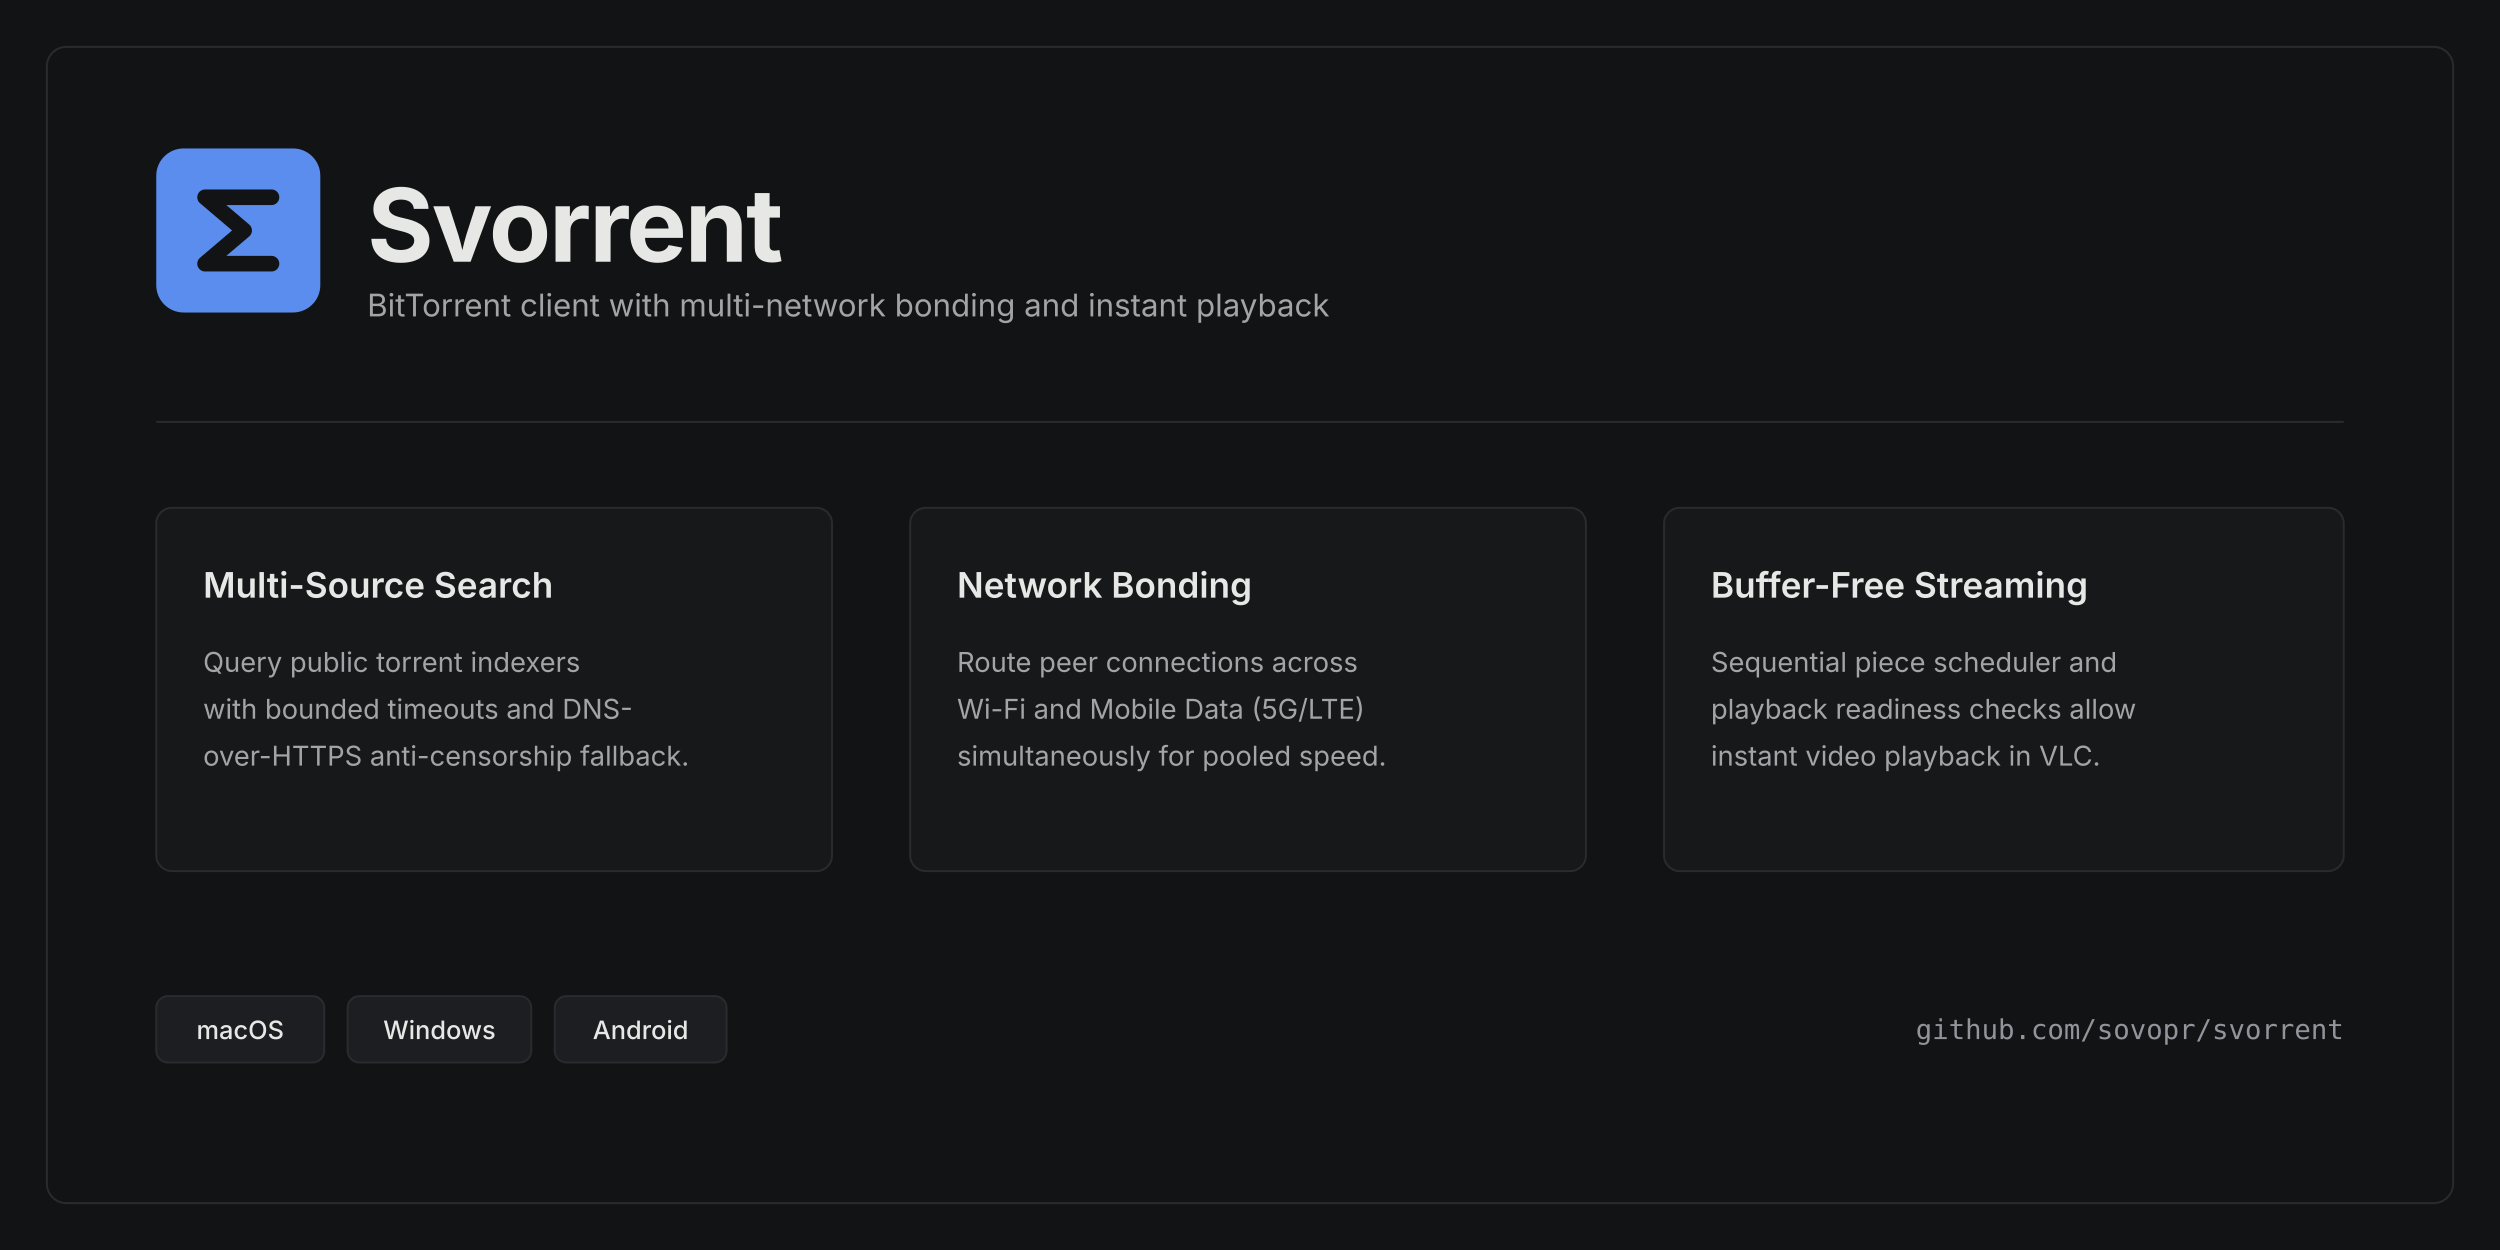
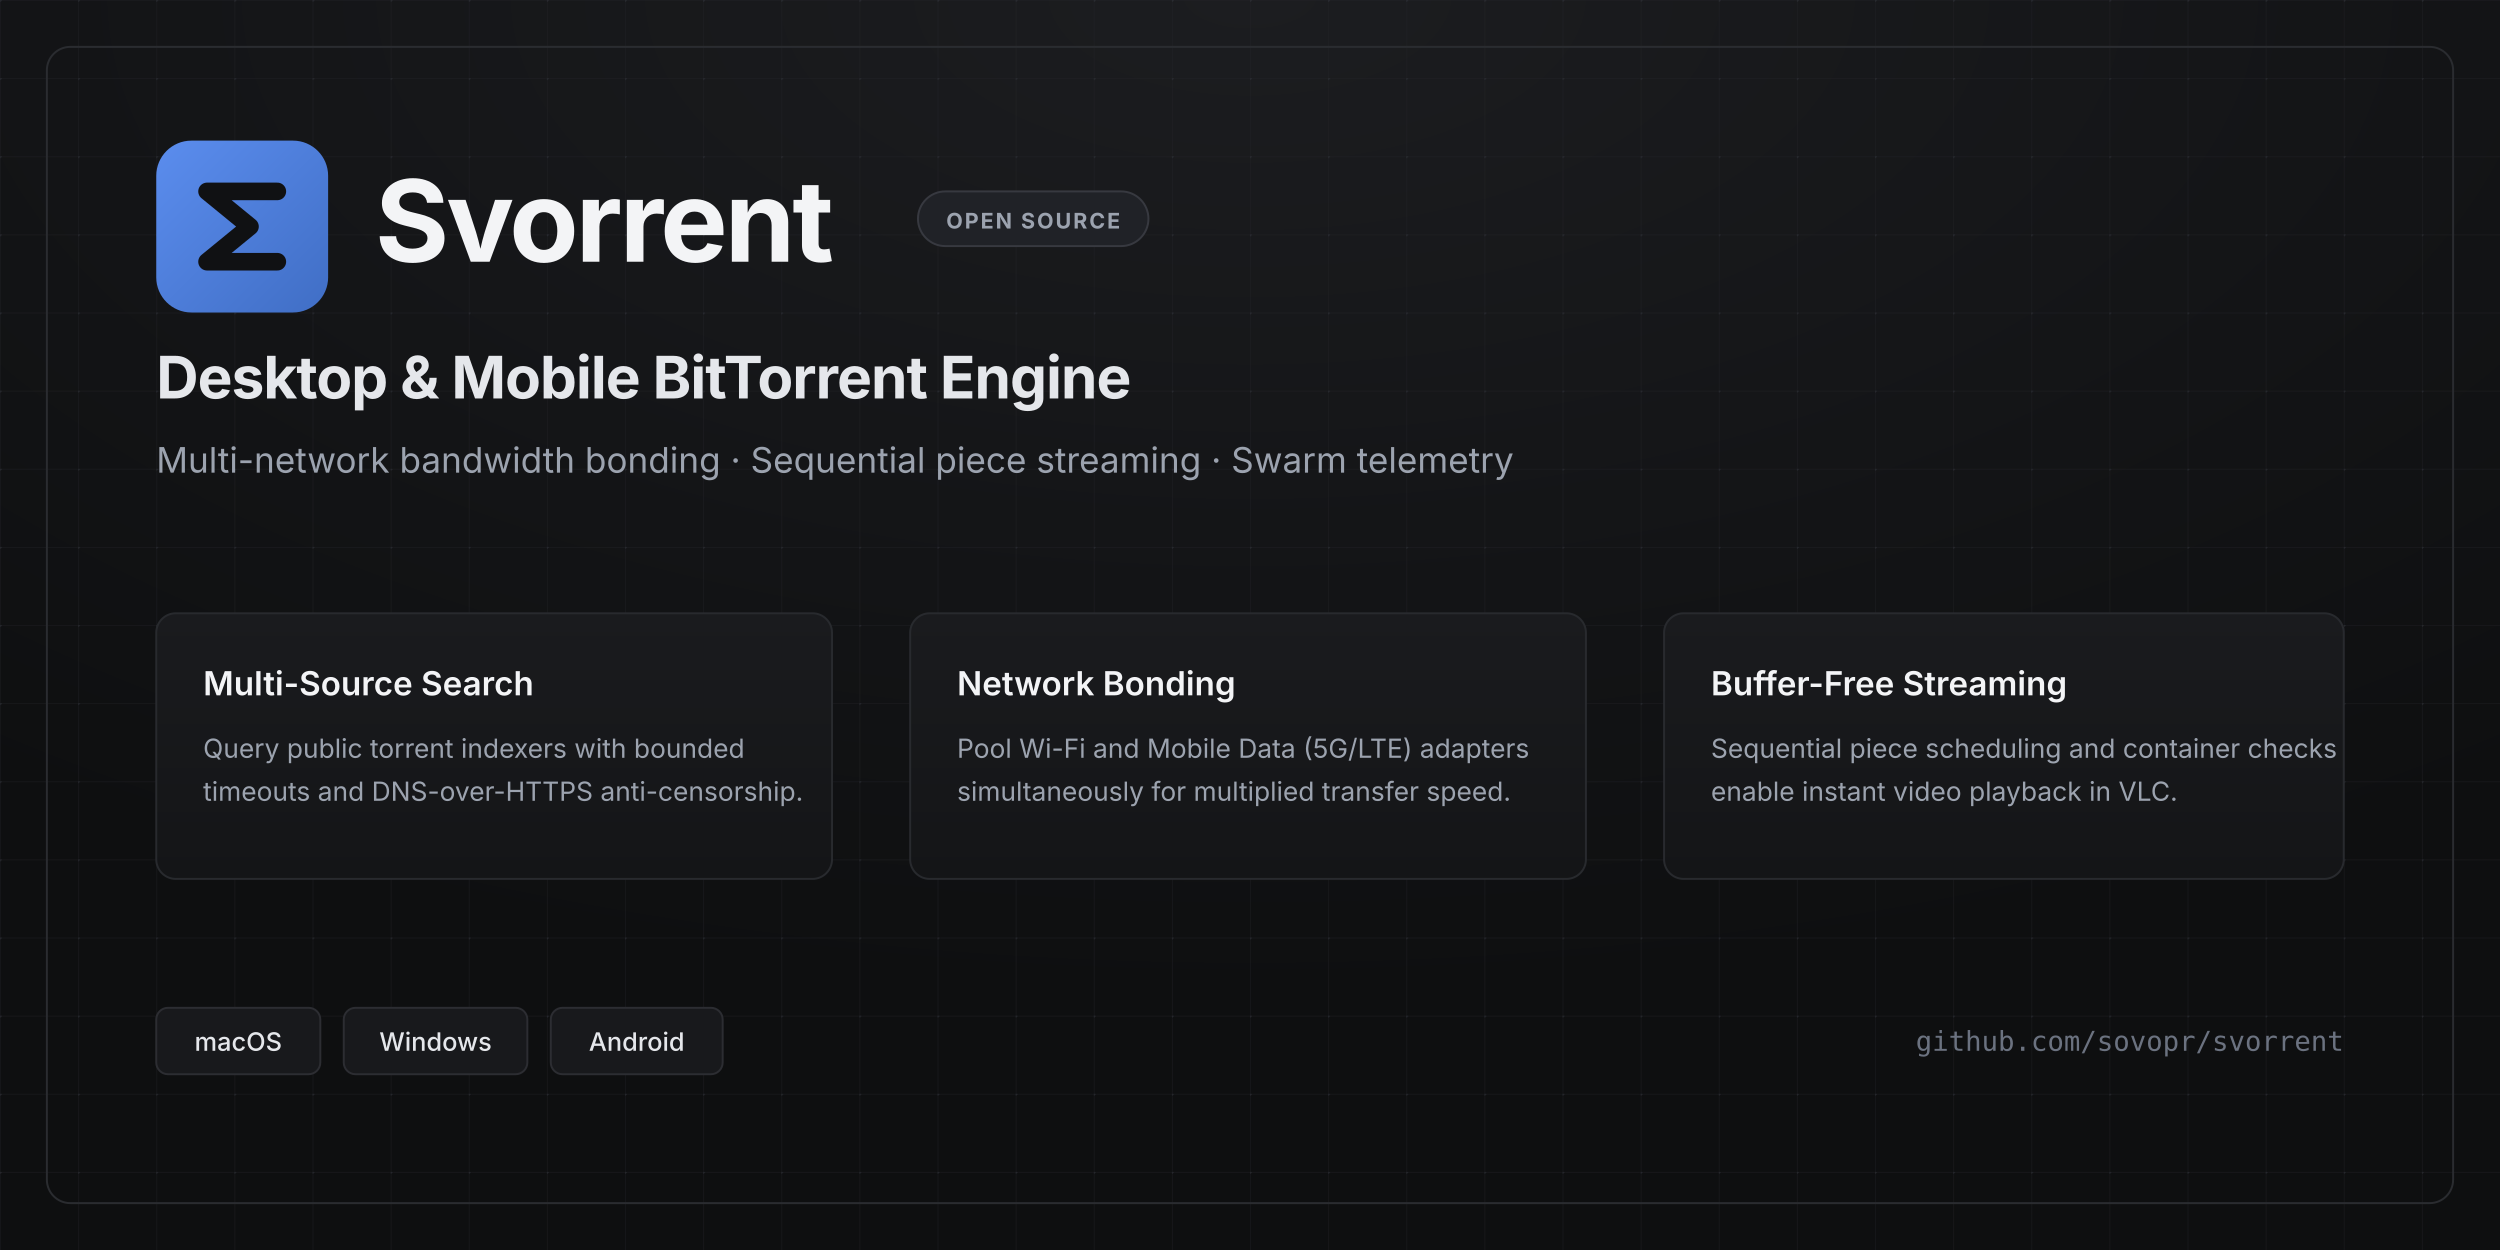
<svg xmlns="http://www.w3.org/2000/svg" width="1280" height="640" viewBox="0 0 1280 640" fill="none">
-   <rect width="1280" height="640" fill="#121314" />
-   <rect x="24" y="24" width="1232" height="592" rx="10" fill="none" stroke="#2a2b2f" stroke-width="1" />
-   <g transform="translate(80, 76)">
-     <rect width="84" height="84" rx="14" fill="#5b8dee" />
-     <path d="M 59 25 L 25 25 L 45 42 L 25 59 L 59 59" fill="none" stroke="#121314" stroke-width="8" stroke-linecap="round" stroke-linejoin="round" />
-     <text x="108" y="58" font-family="-apple-system, BlinkMacSystemFont, 'Segoe UI', system-ui, sans-serif" font-size="52" font-weight="700" fill="#e7e7e5" letter-spacing="-1">Svorrent</text>
-     <text x="108" y="86" font-family="-apple-system, BlinkMacSystemFont, 'Segoe UI', system-ui, sans-serif" font-size="16" font-weight="400" fill="#a3a4a8">BitTorrent client with multi-network bonding and instant playback</text>
+   <defs>
+     <radialGradient id="neutralDepth" cx="50%" cy="0%" r="80%">
+       <stop offset="0%" stop-color="#1c1d20" />
+       <stop offset="60%" stop-color="#131416" />
+       <stop offset="100%" stop-color="#0e0f10" />
+     </radialGradient>
+     <pattern id="cleanGrid" width="40" height="40" patternUnits="userSpaceOnUse">
+       <path d="M 40 0 L 0 0 0 40" fill="none" stroke="#25262b" stroke-width="0.75" stroke-opacity="0.45" />
+       <circle cx="0" cy="0" r="1" fill="#383a42" fill-opacity="0.4" />
+     </pattern>
+     <linearGradient id="cardSurface" x1="0" y1="0" x2="0" y2="1">
+       <stop offset="0%" stop-color="#1a1b1e" />
+       <stop offset="100%" stop-color="#141517" />
+     </linearGradient>
+     <linearGradient id="brandLogoGrad" x1="0" y1="0" x2="88" y2="88" gradientUnits="userSpaceOnUse">
+       <stop offset="0%" stop-color="#5b8dee" />
+       <stop offset="100%" stop-color="#406ec5" />
+     </linearGradient>
+   </defs>
+   <rect width="1280" height="640" fill="url(#neutralDepth)" />
+   <rect width="1280" height="640" fill="url(#cleanGrid)" />
+   <rect x="24" y="24" width="1232" height="592" rx="12" fill="none" stroke="#2a2c30" stroke-width="1" />
+   <g transform="translate(80, 72)">
+     <rect width="88" height="88" rx="18" fill="url(#brandLogoGrad)" />
+     <path d="M 62 26 L 26 26 L 48 44 L 26 62 L 62 62" fill="none" stroke="#101113" stroke-width="9" stroke-linecap="round" stroke-linejoin="round" />
+     <text x="112" y="62" font-family="-apple-system, BlinkMacSystemFont, 'Segoe UI', system-ui, sans-serif" font-size="58" font-weight="700" fill="#f3f4f6" letter-spacing="-1.5">Svorrent</text>
+     <rect x="390" y="26" width="118" height="28" rx="14" fill="#202227" stroke="#373940" stroke-width="1" />
+     <text x="449" y="45" font-family="-apple-system, BlinkMacSystemFont, 'Segoe UI', system-ui, sans-serif" font-size="11" font-weight="700" fill="#9ca3af" text-anchor="middle" letter-spacing="1">OPEN SOURCE</text>
  </g>
-   <line x1="80" y1="216" x2="1200" y2="216" stroke="#2a2b2f" stroke-width="1" />
-   <g transform="translate(80, 260)">
+   <g transform="translate(80, 204)">
+     <text font-family="-apple-system, BlinkMacSystemFont, 'Segoe UI', system-ui, sans-serif" font-size="30" font-weight="700" fill="#e5e7eb" letter-spacing="-0.5">
+       Desktop &amp; Mobile BitTorrent Engine
+     </text>
+     <text y="38" font-family="-apple-system, BlinkMacSystemFont, 'Segoe UI', system-ui, sans-serif" font-size="18" font-weight="400" fill="#9ca3af">
+       Multi-network bandwidth bonding · Sequential piece streaming · Swarm telemetry
+     </text>
+   </g>
+   <g transform="translate(80, 314)">
    <g transform="translate(0, 0)">
-       <rect width="346" height="186" rx="8" fill="#17181a" stroke="#2a2b2f" stroke-width="1" />
-       <text x="24" y="46" font-family="-apple-system, BlinkMacSystemFont, 'Segoe UI', system-ui, sans-serif" font-size="18" font-weight="600" fill="#e7e7e5">Multi-Source Search</text>
-       <text x="24" y="84" font-family="-apple-system, BlinkMacSystemFont, 'Segoe UI', system-ui, sans-serif" font-size="14" font-weight="400" fill="#a3a4a8">Query public torrent indexers</text>
-       <text x="24" y="108" font-family="-apple-system, BlinkMacSystemFont, 'Segoe UI', system-ui, sans-serif" font-size="14" font-weight="400" fill="#a3a4a8">with bounded timeouts and DNS-</text>
-       <text x="24" y="132" font-family="-apple-system, BlinkMacSystemFont, 'Segoe UI', system-ui, sans-serif" font-size="14" font-weight="400" fill="#a3a4a8">over-HTTPS anti-censorship fallback.</text>
+       <rect width="346" height="136" rx="10" fill="url(#cardSurface)" stroke="#282a2e" stroke-width="1" />
+       <text x="24" y="42" font-family="-apple-system, BlinkMacSystemFont, 'Segoe UI', system-ui, sans-serif" font-size="17" font-weight="600" fill="#f3f4f6">Multi-Source Search</text>
+       <text x="24" y="74" font-family="-apple-system, BlinkMacSystemFont, 'Segoe UI', system-ui, sans-serif" font-size="13.5" font-weight="400" fill="#9ca3af">Query public torrent indexers with bounded</text>
+       <text x="24" y="96" font-family="-apple-system, BlinkMacSystemFont, 'Segoe UI', system-ui, sans-serif" font-size="13.5" font-weight="400" fill="#9ca3af">timeouts and DNS-over-HTTPS anti-censorship.</text>
    </g>
    <g transform="translate(386, 0)">
-       <rect width="346" height="186" rx="8" fill="#17181a" stroke="#2a2b2f" stroke-width="1" />
-       <text x="24" y="46" font-family="-apple-system, BlinkMacSystemFont, 'Segoe UI', system-ui, sans-serif" font-size="18" font-weight="600" fill="#e7e7e5">Network Bonding</text>
-       <text x="24" y="84" font-family="-apple-system, BlinkMacSystemFont, 'Segoe UI', system-ui, sans-serif" font-size="14" font-weight="400" fill="#a3a4a8">Route peer connections across</text>
-       <text x="24" y="108" font-family="-apple-system, BlinkMacSystemFont, 'Segoe UI', system-ui, sans-serif" font-size="14" font-weight="400" fill="#a3a4a8">Wi-Fi and Mobile Data (5G/LTE)</text>
-       <text x="24" y="132" font-family="-apple-system, BlinkMacSystemFont, 'Segoe UI', system-ui, sans-serif" font-size="14" font-weight="400" fill="#a3a4a8">simultaneously for pooled speed.</text>
+       <rect width="346" height="136" rx="10" fill="url(#cardSurface)" stroke="#282a2e" stroke-width="1" />
+       <text x="24" y="42" font-family="-apple-system, BlinkMacSystemFont, 'Segoe UI', system-ui, sans-serif" font-size="17" font-weight="600" fill="#f3f4f6">Network Bonding</text>
+       <text x="24" y="74" font-family="-apple-system, BlinkMacSystemFont, 'Segoe UI', system-ui, sans-serif" font-size="13.5" font-weight="400" fill="#9ca3af">Pool Wi-Fi and Mobile Data (5G/LTE) adapters</text>
+       <text x="24" y="96" font-family="-apple-system, BlinkMacSystemFont, 'Segoe UI', system-ui, sans-serif" font-size="13.5" font-weight="400" fill="#9ca3af">simultaneously for multiplied transfer speed.</text>
    </g>
    <g transform="translate(772, 0)">
-       <rect width="348" height="186" rx="8" fill="#17181a" stroke="#2a2b2f" stroke-width="1" />
-       <text x="24" y="46" font-family="-apple-system, BlinkMacSystemFont, 'Segoe UI', system-ui, sans-serif" font-size="18" font-weight="600" fill="#e7e7e5">Buffer-Free Streaming</text>
-       <text x="24" y="84" font-family="-apple-system, BlinkMacSystemFont, 'Segoe UI', system-ui, sans-serif" font-size="14" font-weight="400" fill="#a3a4a8">Sequential piece scheduler and</text>
-       <text x="24" y="108" font-family="-apple-system, BlinkMacSystemFont, 'Segoe UI', system-ui, sans-serif" font-size="14" font-weight="400" fill="#a3a4a8">playback readiness checks allow</text>
-       <text x="24" y="132" font-family="-apple-system, BlinkMacSystemFont, 'Segoe UI', system-ui, sans-serif" font-size="14" font-weight="400" fill="#a3a4a8">instant video playback in VLC.</text>
+       <rect width="348" height="136" rx="10" fill="url(#cardSurface)" stroke="#282a2e" stroke-width="1" />
+       <text x="24" y="42" font-family="-apple-system, BlinkMacSystemFont, 'Segoe UI', system-ui, sans-serif" font-size="17" font-weight="600" fill="#f3f4f6">Buffer-Free Streaming</text>
+       <text x="24" y="74" font-family="-apple-system, BlinkMacSystemFont, 'Segoe UI', system-ui, sans-serif" font-size="13.5" font-weight="400" fill="#9ca3af">Sequential piece scheduling and container checks</text>
+       <text x="24" y="96" font-family="-apple-system, BlinkMacSystemFont, 'Segoe UI', system-ui, sans-serif" font-size="13.5" font-weight="400" fill="#9ca3af">enable instant video playback in VLC.</text>
    </g>
  </g>
-   <g transform="translate(80, 510)">
-     <rect x="0" y="0" width="86" height="34" rx="6" fill="#1d1e21" stroke="#2a2b2f" stroke-width="1" />
-     <text x="43" y="22" font-family="-apple-system, BlinkMacSystemFont, 'Segoe UI', system-ui, sans-serif" font-size="13" font-weight="500" fill="#e7e7e5" text-anchor="middle">macOS</text>
-     <rect x="98" y="0" width="94" height="34" rx="6" fill="#1d1e21" stroke="#2a2b2f" stroke-width="1" />
-     <text x="145" y="22" font-family="-apple-system, BlinkMacSystemFont, 'Segoe UI', system-ui, sans-serif" font-size="13" font-weight="500" fill="#e7e7e5" text-anchor="middle">Windows</text>
-     <rect x="204" y="0" width="88" height="34" rx="6" fill="#1d1e21" stroke="#2a2b2f" stroke-width="1" />
-     <text x="248" y="22" font-family="-apple-system, BlinkMacSystemFont, 'Segoe UI', system-ui, sans-serif" font-size="13" font-weight="500" fill="#e7e7e5" text-anchor="middle">Android</text>
-     <text x="1120" y="22" font-family="ui-monospace, 'SF Mono', Menlo, Consolas, monospace" font-size="14" font-weight="400" fill="#92949b" text-anchor="end">github.com/sovopr/svorrent</text>
+   <g transform="translate(80, 516)">
+     <rect x="0" y="0" width="84" height="34" rx="6" fill="#18191c" stroke="#2c2d32" stroke-width="1" />
+     <text x="42" y="22" font-family="-apple-system, BlinkMacSystemFont, 'Segoe UI', system-ui, sans-serif" font-size="13" font-weight="500" fill="#e5e7eb" text-anchor="middle">macOS</text>
+     <rect x="96" y="0" width="94" height="34" rx="6" fill="#18191c" stroke="#2c2d32" stroke-width="1" />
+     <text x="143" y="22" font-family="-apple-system, BlinkMacSystemFont, 'Segoe UI', system-ui, sans-serif" font-size="13" font-weight="500" fill="#e5e7eb" text-anchor="middle">Windows</text>
+     <rect x="202" y="0" width="88" height="34" rx="6" fill="#18191c" stroke="#2c2d32" stroke-width="1" />
+     <text x="246" y="22" font-family="-apple-system, BlinkMacSystemFont, 'Segoe UI', system-ui, sans-serif" font-size="13" font-weight="500" fill="#e5e7eb" text-anchor="middle">Android</text>
+     <text x="1120" y="22" font-family="ui-monospace, 'SF Mono', Menlo, Consolas, monospace" font-size="14" font-weight="400" fill="#6b7280" text-anchor="end">github.com/sovopr/svorrent</text>
  </g>
</svg>
